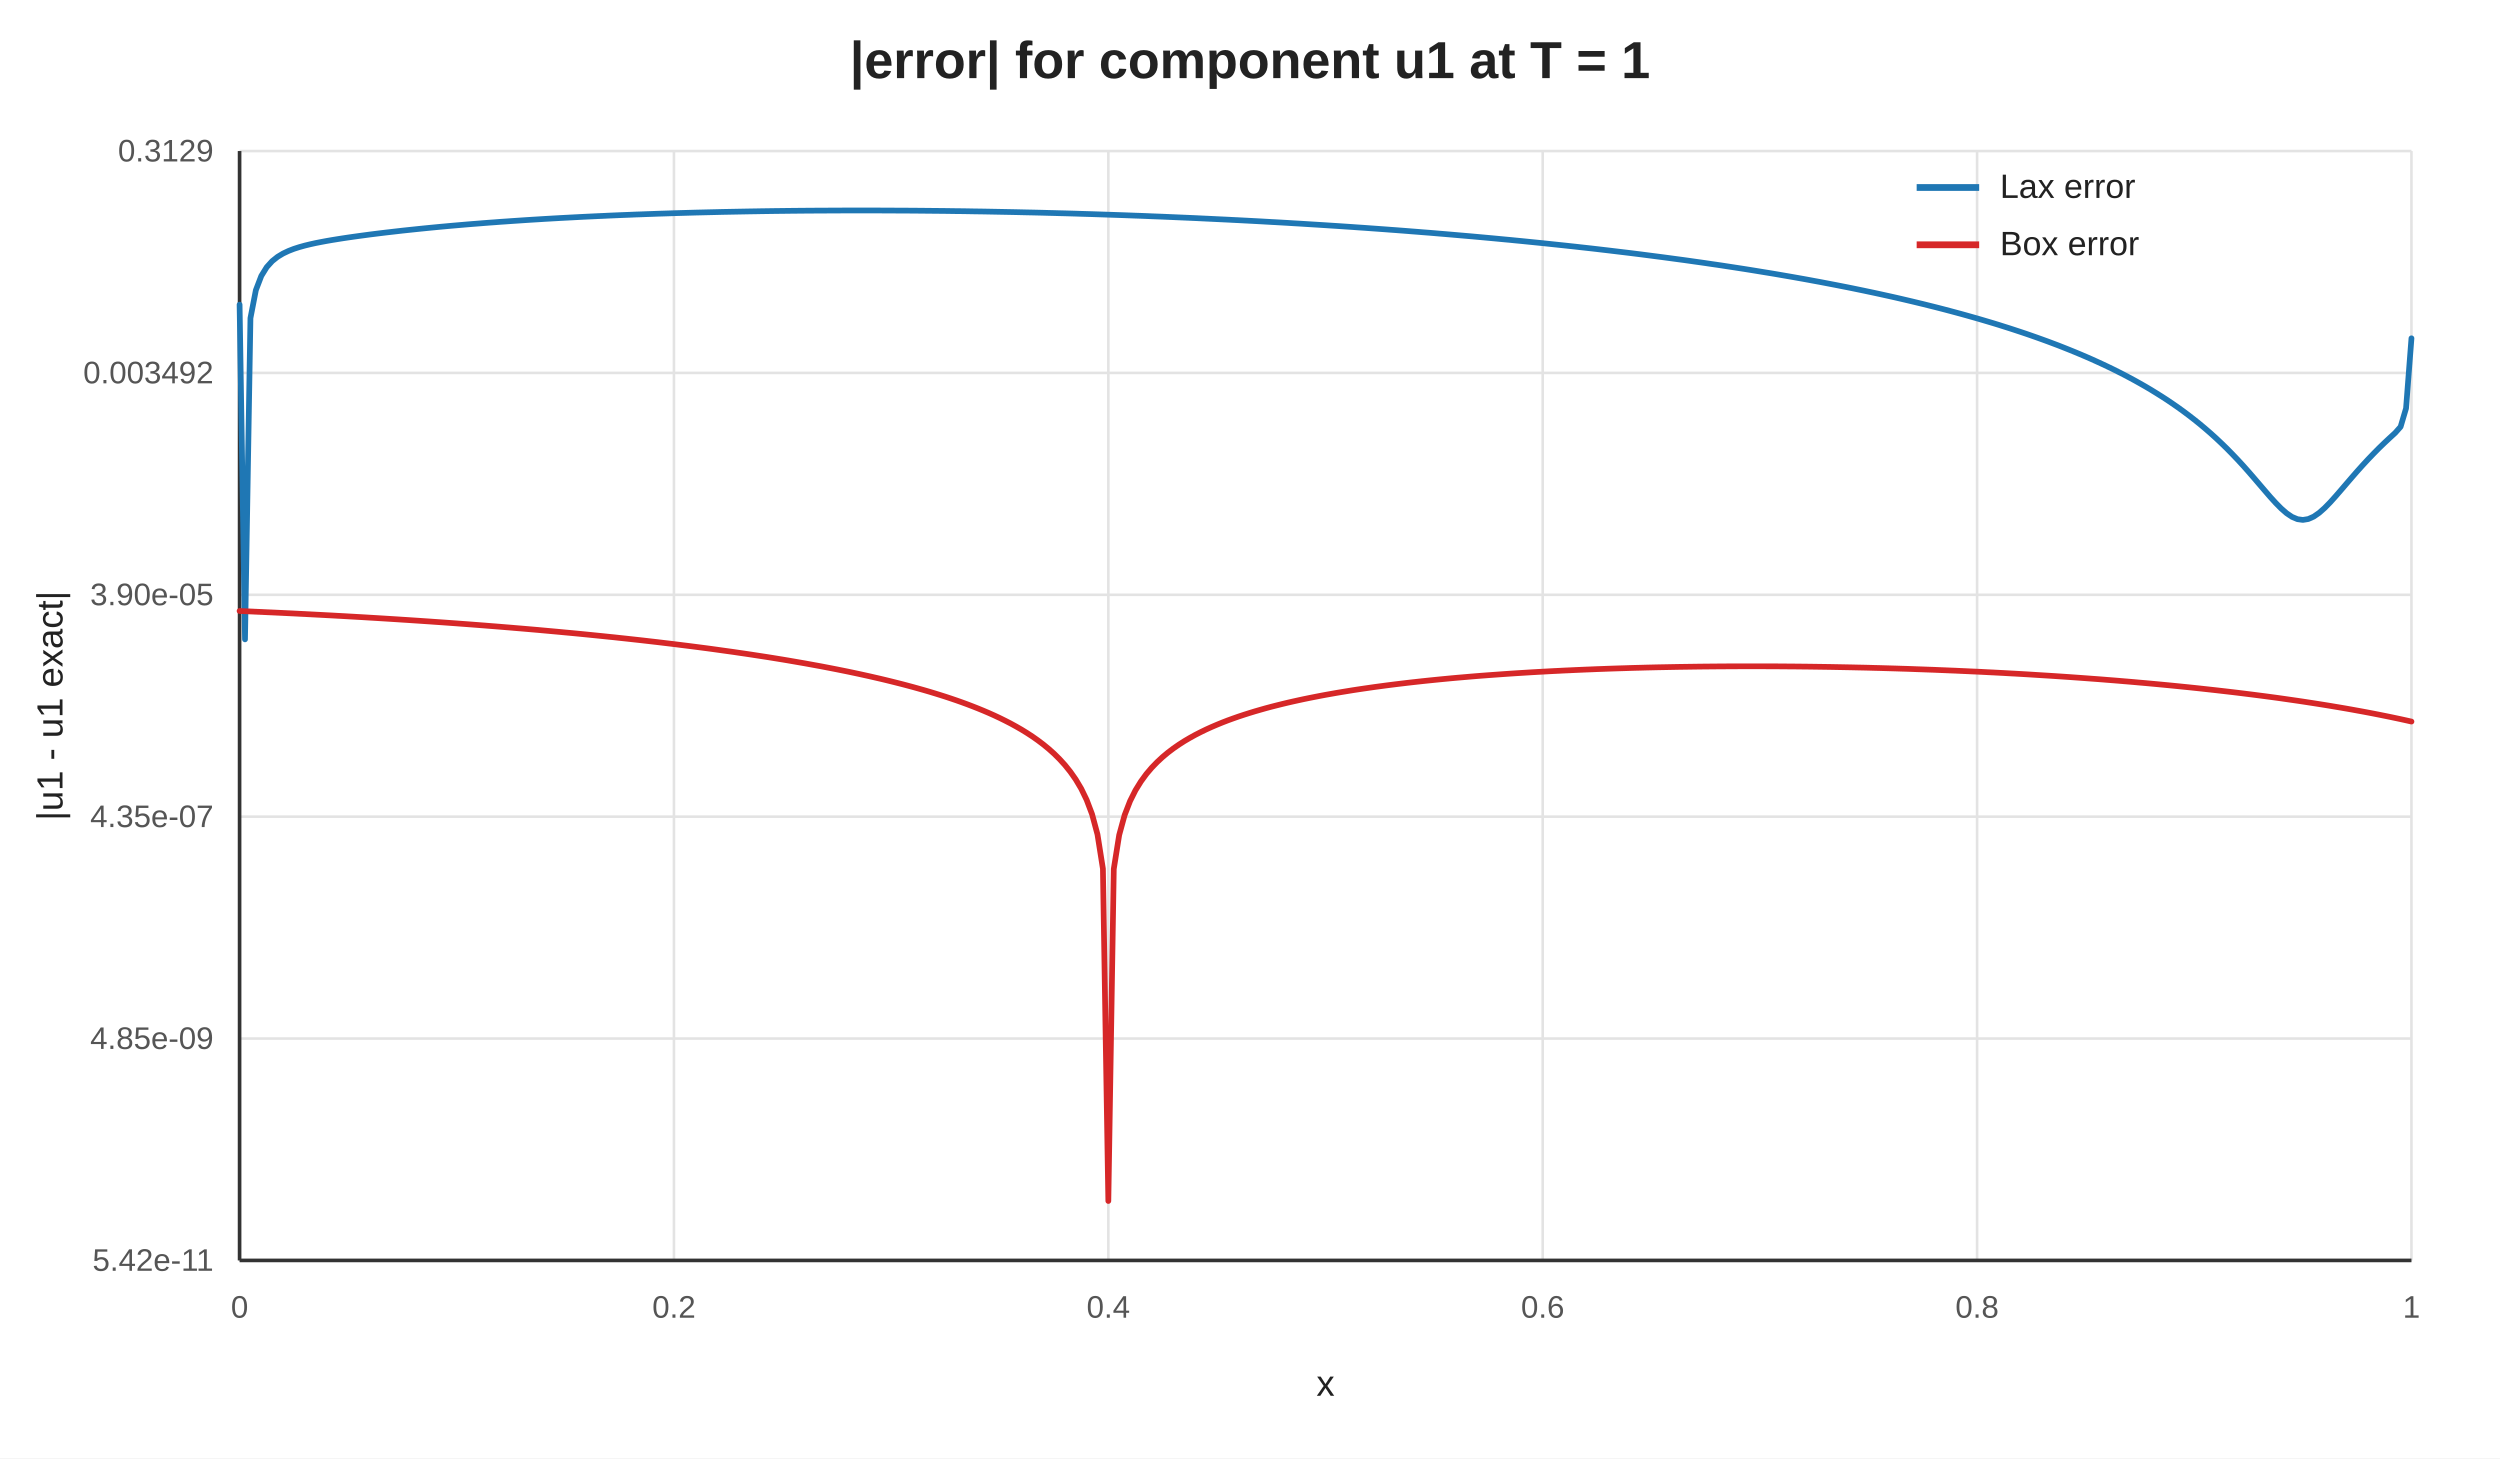
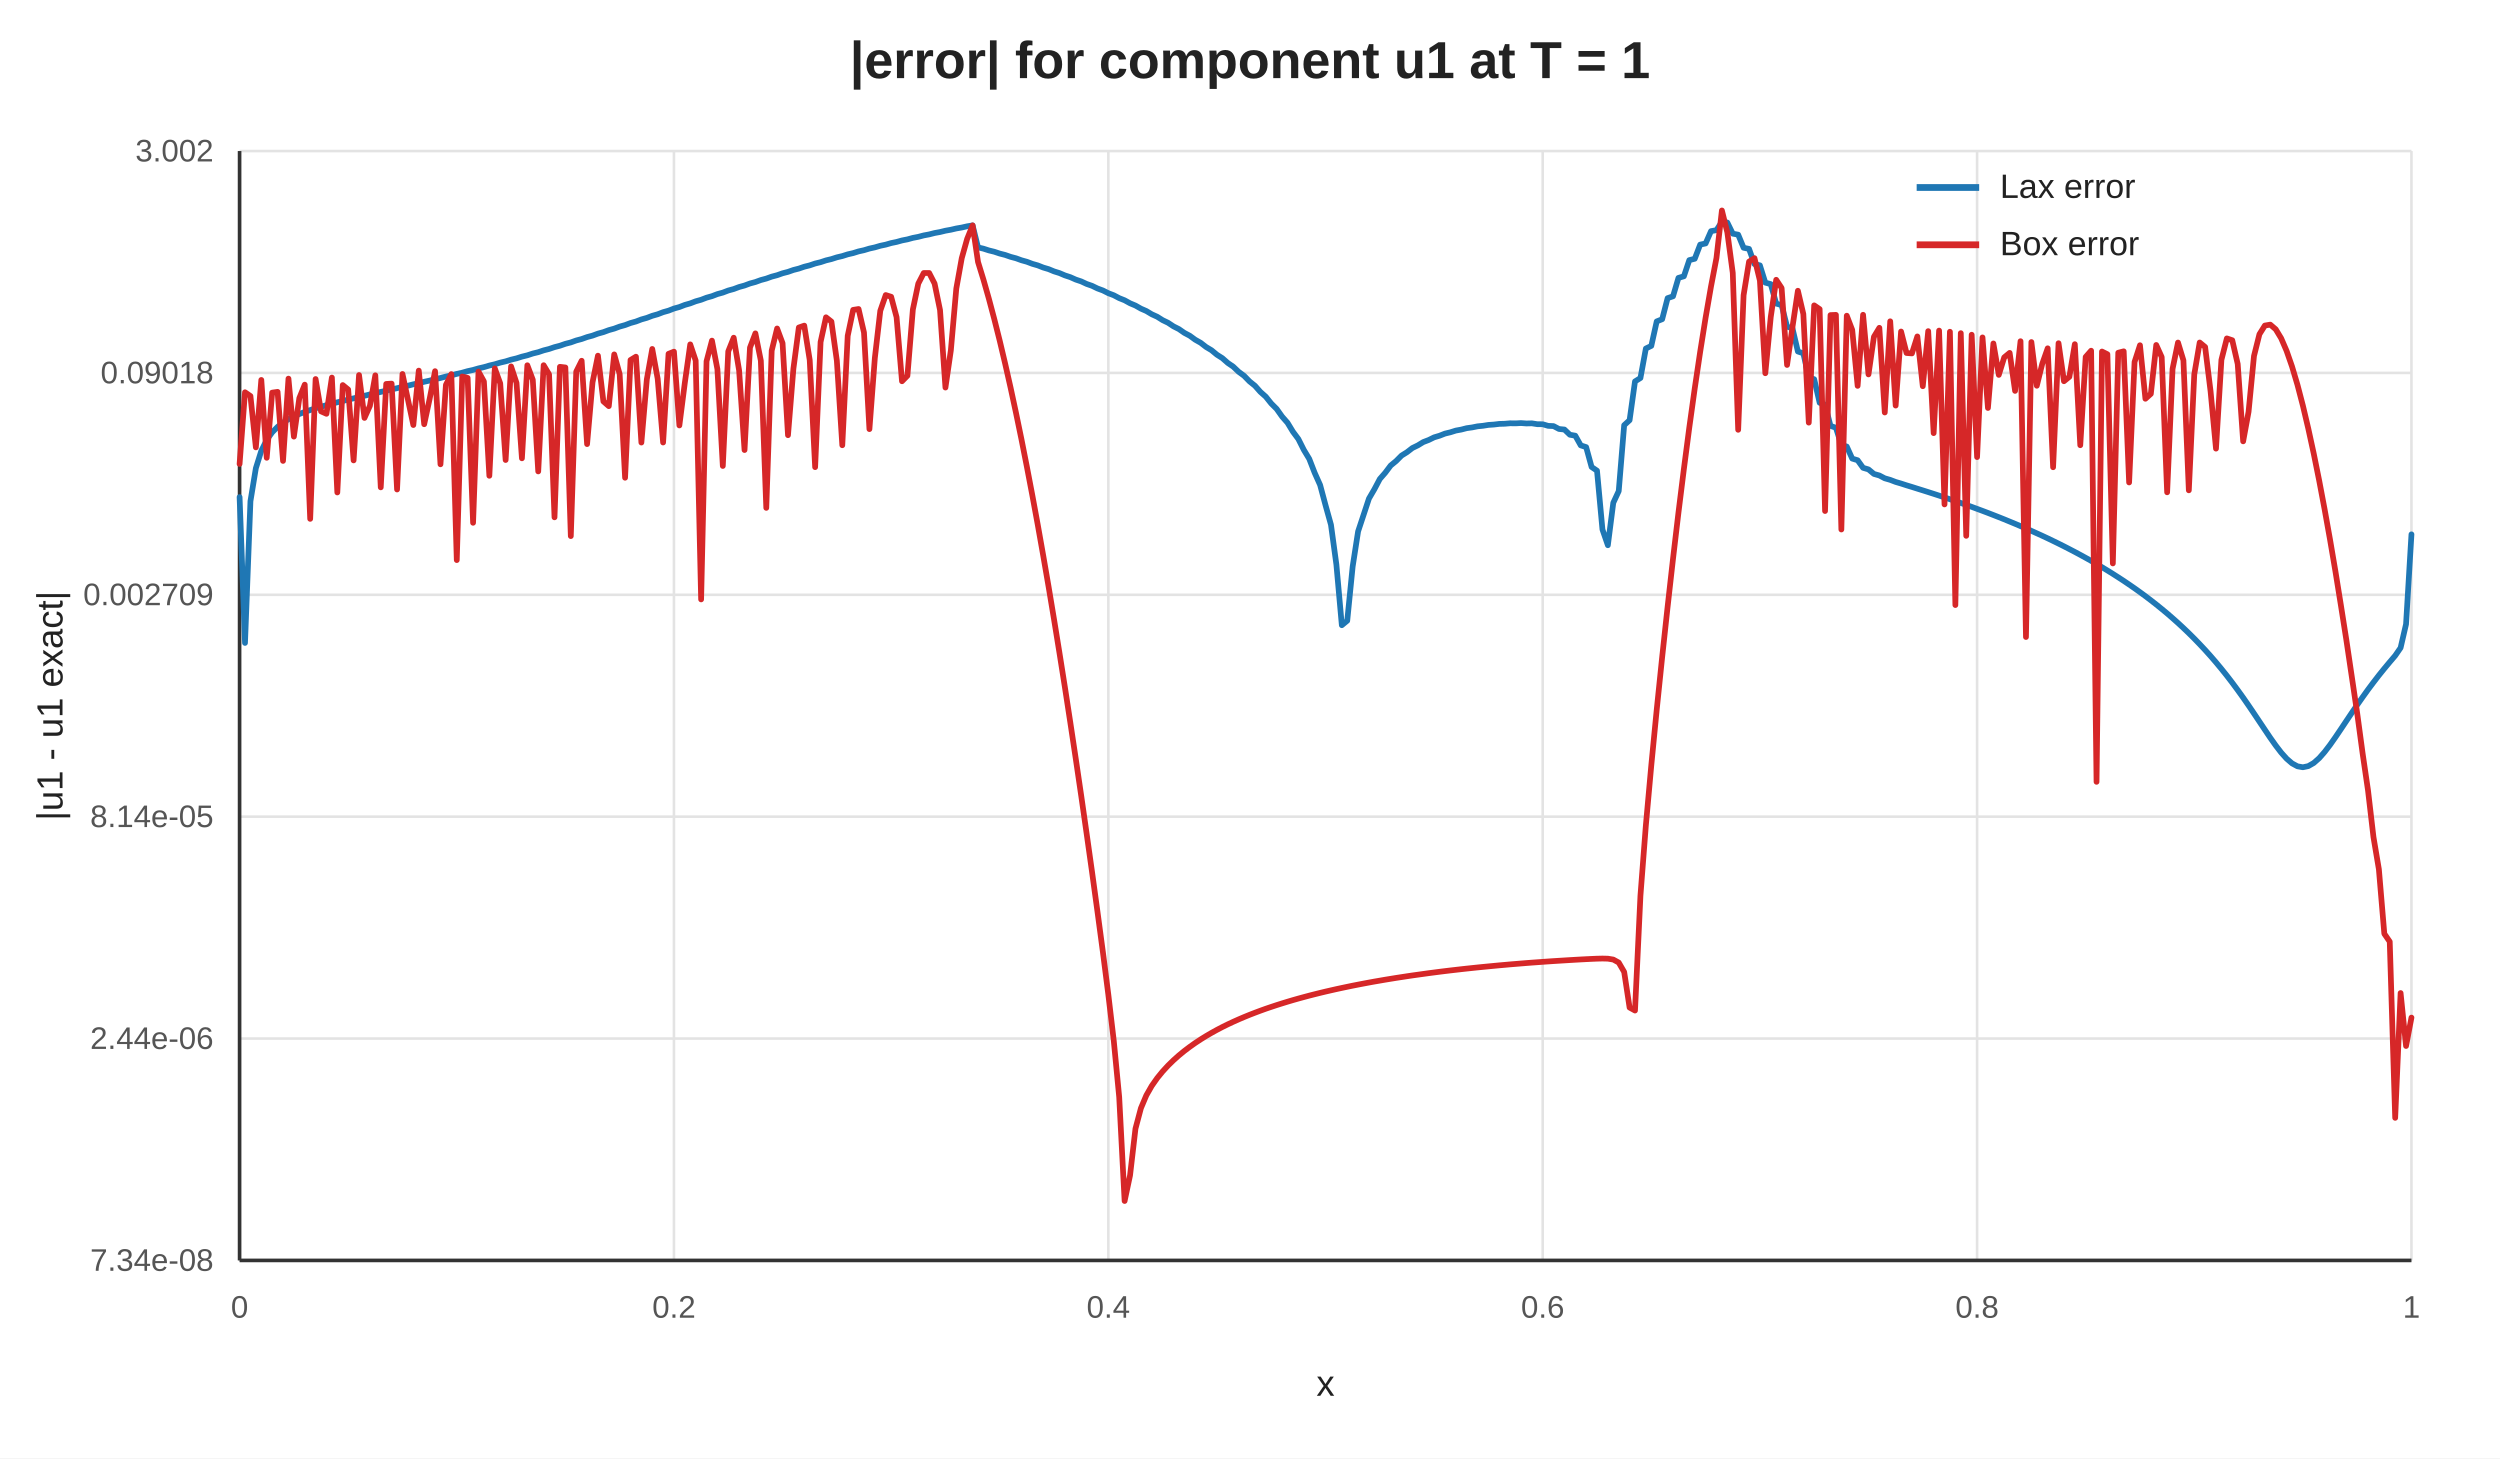
<svg xmlns="http://www.w3.org/2000/svg" width="960" height="560" viewBox="0 0 960 560">
  <style>
text { font-family: Arial, Helvetica, sans-serif; fill: #222; }
.title { font-size: 20px; font-weight: 700; }
.axis-label { font-size: 14px; }
.tick { font-size: 12px; fill: #555; }
.grid { stroke: #e3e3e3; stroke-width: 1; }
.axis { stroke: #333; stroke-width: 1.4; }
.legend { font-size: 13px; }
</style>
  <rect width="100%" height="100%" fill="white" />
  <text class="title" x="480.0" y="30" text-anchor="middle">|error| for component u1 at T = 1</text>
  <line class="grid" x1="92.00" y1="58" x2="92.00" y2="484" />
  <text class="tick" x="92.00" y="506" text-anchor="middle">0</text>
  <line class="grid" x1="258.80" y1="58" x2="258.80" y2="484" />
  <text class="tick" x="258.80" y="506" text-anchor="middle">0.2</text>
  <line class="grid" x1="425.60" y1="58" x2="425.60" y2="484" />
  <text class="tick" x="425.60" y="506" text-anchor="middle">0.4</text>
  <line class="grid" x1="592.40" y1="58" x2="592.40" y2="484" />
  <text class="tick" x="592.40" y="506" text-anchor="middle">0.6</text>
  <line class="grid" x1="759.20" y1="58" x2="759.20" y2="484" />
  <text class="tick" x="759.20" y="506" text-anchor="middle">0.8</text>
  <line class="grid" x1="926.00" y1="58" x2="926.00" y2="484" />
  <text class="tick" x="926.00" y="506" text-anchor="middle">1</text>
  <line class="grid" x1="92" y1="484.00" x2="926" y2="484.00" />
-   <text class="tick" x="82" y="488.00" text-anchor="end">5.42e-11</text>
+   <text class="tick" x="82" y="488.00" text-anchor="end">7.34e-08</text>
  <line class="grid" x1="92" y1="398.80" x2="926" y2="398.80" />
-   <text class="tick" x="82" y="402.80" text-anchor="end">4.85e-09</text>
+   <text class="tick" x="82" y="402.80" text-anchor="end">2.44e-06</text>
  <line class="grid" x1="92" y1="313.60" x2="926" y2="313.60" />
-   <text class="tick" x="82" y="317.60" text-anchor="end">4.35e-07</text>
+   <text class="tick" x="82" y="317.60" text-anchor="end">8.14e-05</text>
  <line class="grid" x1="92" y1="228.40" x2="926" y2="228.40" />
-   <text class="tick" x="82" y="232.40" text-anchor="end">3.90e-05</text>
+   <text class="tick" x="82" y="232.40" text-anchor="end">0.002709</text>
  <line class="grid" x1="92" y1="143.20" x2="926" y2="143.20" />
-   <text class="tick" x="82" y="147.20" text-anchor="end">0.003492</text>
+   <text class="tick" x="82" y="147.20" text-anchor="end">0.09018</text>
  <line class="grid" x1="92" y1="58.00" x2="926" y2="58.00" />
-   <text class="tick" x="82" y="62.00" text-anchor="end">0.3129</text>
+   <text class="tick" x="82" y="62.00" text-anchor="end">3.002</text>
  <line class="axis" x1="92" y1="484" x2="926" y2="484" />
  <line class="axis" x1="92" y1="58" x2="92" y2="484" />
  <text class="axis-label" x="509.0" y="536" text-anchor="middle">x</text>
  <text class="axis-label" transform="translate(24,271.0) rotate(-90)" text-anchor="middle">|u1 - u1 exact|</text>
-   <polyline points="92.00,116.98 94.08,245.51 96.17,122.17 98.25,111.42 100.34,105.96 102.42,102.59 104.51,100.28 106.59,98.62 108.68,97.36 110.77,96.37 112.85,95.56 114.94,94.89 117.02,94.31 119.11,93.80 121.19,93.34 123.28,92.93 125.36,92.54 127.44,92.18 129.53,91.84 131.62,91.51 133.70,91.20 135.78,90.90 137.87,90.61 139.96,90.33 142.04,90.05 144.12,89.79 146.21,89.53 148.30,89.28 150.38,89.04 152.47,88.80 154.55,88.56 156.63,88.34 158.72,88.12 160.81,87.90 162.89,87.69 164.98,87.48 167.06,87.28 169.14,87.08 171.23,86.89 173.31,86.70 175.40,86.52 177.49,86.34 179.57,86.16 181.66,85.99 183.74,85.83 185.82,85.66 187.91,85.50 190.00,85.35 192.08,85.19 194.16,85.05 196.25,84.90 198.34,84.76 200.42,84.62 202.50,84.48 204.59,84.35 206.68,84.22 208.76,84.09 210.84,83.97 212.93,83.85 215.01,83.73 217.10,83.62 219.19,83.51 221.27,83.40 223.35,83.29 225.44,83.19 227.53,83.09 229.61,82.99 231.70,82.90 233.78,82.80 235.86,82.71 237.95,82.62 240.03,82.54 242.12,82.46 244.20,82.37 246.29,82.30 248.38,82.22 250.46,82.15 252.55,82.07 254.63,82.01 256.72,81.94 258.80,81.87 260.88,81.81 262.97,81.75 265.05,81.69 267.14,81.63 269.23,81.58 271.31,81.53 273.39,81.48 275.48,81.43 277.56,81.38 279.65,81.34 281.74,81.30 283.82,81.26 285.90,81.22 287.99,81.18 290.07,81.15 292.16,81.11 294.25,81.08 296.33,81.05 298.41,81.02 300.50,81.00 302.59,80.97 304.67,80.95 306.75,80.93 308.84,80.91 310.93,80.90 313.01,80.88 315.10,80.87 317.18,80.86 319.26,80.85 321.35,80.84 323.44,80.83 325.52,80.83 327.61,80.82 329.69,80.82 331.77,80.82 333.86,80.82 335.94,80.83 338.03,80.83 340.12,80.84 342.20,80.85 344.28,80.86 346.37,80.87 348.45,80.88 350.54,80.89 352.62,80.91 354.71,80.93 356.80,80.95 358.88,80.97 360.97,80.99 363.05,81.01 365.13,81.04 367.22,81.07 369.31,81.09 371.39,81.12 373.48,81.16 375.56,81.19 377.65,81.22 379.73,81.26 381.81,81.30 383.90,81.34 385.98,81.38 388.07,81.42 390.15,81.46 392.24,81.51 394.32,81.56 396.41,81.60 398.50,81.65 400.58,81.70 402.67,81.76 404.75,81.81 406.83,81.87 408.92,81.92 411.00,81.98 413.09,82.04 415.18,82.11 417.26,82.17 419.35,82.23 421.43,82.30 423.52,82.37 425.60,82.44 427.69,82.51 429.77,82.58 431.85,82.65 433.94,82.73 436.02,82.81 438.11,82.88 440.19,82.96 442.28,83.05 444.37,83.13 446.45,83.21 448.53,83.30 450.62,83.39 452.70,83.48 454.79,83.57 456.88,83.66 458.96,83.75 461.05,83.85 463.13,83.95 465.22,84.05 467.30,84.15 469.38,84.25 471.47,84.35 473.56,84.46 475.64,84.56 477.73,84.67 479.81,84.78 481.90,84.89 483.98,85.00 486.06,85.12 488.15,85.24 490.23,85.35 492.32,85.47 494.40,85.59 496.49,85.72 498.57,85.84 500.66,85.97 502.75,86.10 504.83,86.23 506.92,86.36 509.00,86.49 511.09,86.63 513.17,86.76 515.26,86.90 517.34,87.04 519.42,87.18 521.51,87.33 523.60,87.47 525.68,87.62 527.76,87.77 529.85,87.92 531.93,88.07 534.02,88.23 536.11,88.38 538.19,88.54 540.27,88.70 542.36,88.87 544.44,89.03 546.53,89.20 548.62,89.36 550.70,89.53 552.78,89.71 554.87,89.88 556.95,90.06 559.04,90.24 561.12,90.42 563.21,90.60 565.30,90.78 567.38,90.97 569.47,91.16 571.55,91.35 573.63,91.54 575.72,91.74 577.81,91.94 579.89,92.13 581.98,92.34 584.06,92.54 586.14,92.75 588.23,92.96 590.32,93.17 592.40,93.38 594.49,93.60 596.57,93.82 598.65,94.04 600.74,94.26 602.83,94.49 604.91,94.71 607.00,94.95 609.08,95.18 611.17,95.41 613.25,95.65 615.34,95.90 617.42,96.14 619.50,96.39 621.59,96.64 623.68,96.89 625.76,97.14 627.84,97.40 629.93,97.66 632.01,97.93 634.10,98.20 636.18,98.47 638.27,98.74 640.36,99.02 642.44,99.30 644.52,99.58 646.61,99.86 648.69,100.15 650.78,100.45 652.87,100.74 654.95,101.04 657.03,101.35 659.12,101.65 661.21,101.96 663.29,102.28 665.38,102.60 667.46,102.92 669.54,103.24 671.63,103.57 673.72,103.91 675.80,104.25 677.88,104.59 679.97,104.93 682.06,105.28 684.14,105.64 686.23,106.00 688.31,106.36 690.39,106.73 692.48,107.10 694.57,107.48 696.65,107.87 698.74,108.25 700.82,108.65 702.91,109.05 704.99,109.45 707.08,109.86 709.16,110.27 711.25,110.69 713.33,111.12 715.42,111.55 717.50,111.99 719.59,112.43 721.67,112.88 723.75,113.34 725.84,113.80 727.93,114.27 730.01,114.75 732.10,115.24 734.18,115.73 736.26,116.23 738.35,116.73 740.43,117.25 742.52,117.77 744.61,118.30 746.69,118.84 748.77,119.39 750.86,119.95 752.94,120.51 755.03,121.09 757.12,121.68 759.20,122.27 761.28,122.88 763.37,123.50 765.46,124.12 767.54,124.76 769.62,125.42 771.71,126.08 773.79,126.76 775.88,127.45 777.97,128.15 780.05,128.87 782.13,129.60 784.22,130.35 786.31,131.11 788.39,131.89 790.48,132.68 792.56,133.50 794.64,134.33 796.73,135.18 798.82,136.05 800.90,136.94 802.99,137.85 805.07,138.79 807.16,139.75 809.24,140.73 811.33,141.74 813.41,142.78 815.50,143.84 817.58,144.94 819.67,146.07 821.75,147.23 823.84,148.42 825.92,149.65 828.00,150.93 830.09,152.24 832.18,153.59 834.26,155.00 836.35,156.45 838.43,157.95 840.51,159.51 842.60,161.13 844.68,162.80 846.77,164.55 848.86,166.36 850.94,168.24 853.02,170.20 855.11,172.23 857.19,174.35 859.28,176.54 861.37,178.81 863.45,181.15 865.53,183.55 867.62,185.99 869.71,188.43 871.79,190.84 873.88,193.14 875.96,195.25 878.04,197.07 880.13,198.48 882.22,199.36 884.30,199.65 886.38,199.31 888.47,198.38 890.56,196.93 892.64,195.09 894.73,192.96 896.81,190.65 898.89,188.25 900.98,185.81 903.07,183.38 905.15,180.99 907.24,178.66 909.32,176.41 911.41,174.23 913.49,172.12 915.58,170.10 917.66,168.15 919.75,166.23 921.83,163.88 923.92,156.81 926.00,129.91" fill="none" stroke="#1f77b4" stroke-width="2.2" stroke-linecap="round" stroke-linejoin="round" />
-   <polyline points="92.00,234.62 94.08,234.71 96.17,234.80 98.25,234.90 100.34,234.99 102.42,235.09 104.51,235.18 106.59,235.28 108.68,235.38 110.77,235.48 112.85,235.58 114.94,235.69 117.02,235.79 119.11,235.90 121.19,236.01 123.28,236.12 125.36,236.23 127.44,236.34 129.53,236.46 131.62,236.57 133.70,236.69 135.78,236.81 137.87,236.93 139.96,237.05 142.04,237.18 144.12,237.30 146.21,237.43 148.30,237.56 150.38,237.69 152.47,237.82 154.55,237.96 156.63,238.09 158.72,238.23 160.81,238.37 162.89,238.51 164.98,238.65 167.06,238.80 169.14,238.94 171.23,239.09 173.31,239.24 175.40,239.39 177.49,239.55 179.57,239.70 181.66,239.86 183.74,240.02 185.82,240.18 187.91,240.35 190.00,240.51 192.08,240.68 194.16,240.85 196.25,241.02 198.34,241.20 200.42,241.37 202.50,241.55 204.59,241.73 206.68,241.91 208.76,242.10 210.84,242.29 212.93,242.48 215.01,242.67 217.10,242.87 219.19,243.06 221.27,243.26 223.35,243.46 225.44,243.67 227.53,243.88 229.61,244.09 231.70,244.30 233.78,244.52 235.86,244.73 237.95,244.96 240.03,245.18 242.12,245.41 244.20,245.64 246.29,245.87 248.38,246.11 250.46,246.35 252.55,246.59 254.63,246.84 256.72,247.09 258.80,247.34 260.88,247.60 262.97,247.86 265.05,248.12 267.14,248.39 269.23,248.66 271.31,248.93 273.39,249.21 275.48,249.50 277.56,249.79 279.65,250.08 281.74,250.37 283.82,250.68 285.90,250.98 287.99,251.29 290.07,251.61 292.16,251.93 294.25,252.25 296.33,252.58 298.41,252.92 300.50,253.26 302.59,253.61 304.67,253.97 306.75,254.33 308.84,254.69 310.93,255.07 313.01,255.45 315.10,255.83 317.18,256.23 319.26,256.63 321.35,257.04 323.44,257.46 325.52,257.88 327.61,258.32 329.69,258.76 331.77,259.22 333.86,259.68 335.94,260.16 338.03,260.64 340.12,261.14 342.20,261.65 344.28,262.17 346.37,262.70 348.45,263.25 350.54,263.81 352.62,264.39 354.71,264.98 356.80,265.59 358.88,266.22 360.97,266.87 363.05,267.53 365.13,268.22 367.22,268.93 369.31,269.67 371.39,270.43 373.48,271.23 375.56,272.05 377.65,272.91 379.73,273.80 381.81,274.73 383.90,275.71 385.98,276.74 388.07,277.81 390.15,278.95 392.24,280.15 394.32,281.43 396.41,282.79 398.50,284.26 400.58,285.83 402.67,287.54 404.75,289.40 406.83,291.46 408.92,293.75 411.00,296.34 413.09,299.32 415.18,302.84 417.26,307.13 419.35,312.65 421.43,320.40 423.52,333.61 425.60,461.18 427.69,333.69 429.77,320.63 431.85,313.02 433.94,307.63 436.02,303.47 438.11,300.09 440.19,297.23 442.28,294.77 444.37,292.61 446.45,290.68 448.53,288.95 450.62,287.37 452.70,285.93 454.79,284.59 456.88,283.36 458.96,282.21 461.05,281.14 463.13,280.13 465.22,279.18 467.30,278.29 469.38,277.44 471.47,276.63 473.56,275.87 475.64,275.14 477.73,274.45 479.81,273.79 481.90,273.15 483.98,272.55 486.06,271.96 488.15,271.40 490.23,270.87 492.32,270.35 494.40,269.85 496.49,269.37 498.57,268.91 500.66,268.46 502.75,268.03 504.83,267.62 506.92,267.21 509.00,266.82 511.09,266.45 513.17,266.08 515.26,265.73 517.34,265.39 519.42,265.05 521.51,264.73 523.60,264.42 525.68,264.12 527.76,263.82 529.85,263.54 531.93,263.26 534.02,262.99 536.11,262.73 538.19,262.48 540.27,262.23 542.36,261.99 544.44,261.76 546.53,261.53 548.62,261.31 550.70,261.10 552.78,260.89 554.87,260.69 556.95,260.49 559.04,260.30 561.12,260.12 563.21,259.94 565.30,259.76 567.38,259.59 569.47,259.43 571.55,259.27 573.63,259.12 575.72,258.97 577.81,258.82 579.89,258.68 581.98,258.54 584.06,258.41 586.14,258.28 588.23,258.15 590.32,258.03 592.40,257.92 594.49,257.80 596.57,257.69 598.65,257.59 600.74,257.48 602.83,257.39 604.91,257.29 607.00,257.20 609.08,257.11 611.17,257.03 613.25,256.94 615.34,256.87 617.42,256.79 619.50,256.72 621.59,256.65 623.68,256.59 625.76,256.52 627.84,256.46 629.93,256.41 632.01,256.35 634.10,256.30 636.18,256.25 638.27,256.21 640.36,256.17 642.44,256.13 644.52,256.09 646.61,256.06 648.69,256.03 650.78,256.00 652.87,255.97 654.95,255.95 657.03,255.93 659.12,255.91 661.21,255.90 663.29,255.88 665.38,255.87 667.46,255.86 669.54,255.86 671.63,255.86 673.72,255.86 675.80,255.86 677.88,255.86 679.97,255.87 682.06,255.88 684.14,255.89 686.23,255.91 688.31,255.93 690.39,255.94 692.48,255.97 694.57,255.99 696.65,256.02 698.74,256.05 700.82,256.08 702.91,256.11 704.99,256.15 707.08,256.19 709.16,256.23 711.25,256.27 713.33,256.32 715.42,256.36 717.50,256.41 719.59,256.47 721.67,256.52 723.75,256.58 725.84,256.64 727.93,256.70 730.01,256.77 732.10,256.83 734.18,256.90 736.26,256.98 738.35,257.05 740.43,257.13 742.52,257.20 744.61,257.29 746.69,257.37 748.77,257.46 750.86,257.54 752.94,257.64 755.03,257.73 757.12,257.83 759.20,257.92 761.28,258.02 763.37,258.13 765.46,258.23 767.54,258.34 769.62,258.45 771.71,258.57 773.79,258.68 775.88,258.80 777.97,258.92 780.05,259.05 782.13,259.18 784.22,259.31 786.31,259.44 788.39,259.57 790.48,259.71 792.56,259.85 794.64,259.99 796.73,260.14 798.82,260.29 800.90,260.44 802.99,260.60 805.07,260.75 807.16,260.91 809.24,261.08 811.33,261.24 813.41,261.41 815.50,261.59 817.58,261.76 819.67,261.94 821.75,262.13 823.84,262.31 825.92,262.50 828.00,262.69 830.09,262.89 832.18,263.09 834.26,263.29 836.35,263.50 838.43,263.71 840.51,263.92 842.60,264.14 844.68,264.36 846.77,264.59 848.86,264.82 850.94,265.05 853.02,265.29 855.11,265.53 857.19,265.77 859.28,266.02 861.37,266.28 863.45,266.54 865.53,266.80 867.62,267.07 869.71,267.34 871.79,267.62 873.88,267.90 875.96,268.19 878.04,268.49 880.13,268.79 882.22,269.09 884.30,269.40 886.38,269.72 888.47,270.04 890.56,270.37 892.64,270.70 894.73,271.04 896.81,271.39 898.89,271.74 900.98,272.10 903.07,272.47 905.15,272.85 907.24,273.23 909.32,273.62 911.41,274.02 913.49,274.43 915.58,274.85 917.66,275.27 919.75,275.71 921.83,276.15 923.92,276.61 926.00,277.08" fill="none" stroke="#d62728" stroke-width="2.2" stroke-linecap="round" stroke-linejoin="round" />
+   <polyline points="92.00,190.89 94.08,246.89 96.17,192.46 98.25,179.79 100.34,173.11 102.42,168.93 104.51,166.02 106.59,163.91 108.68,162.27 110.77,160.98 112.85,159.89 114.94,158.99 117.02,158.17 119.11,157.47 121.19,156.78 123.28,156.19 125.36,155.58 127.44,155.05 129.53,154.48 131.62,153.98 133.70,153.44 135.78,152.97 137.87,152.44 139.96,151.98 142.04,151.46 144.12,151.00 146.21,150.49 148.30,150.04 150.38,149.52 152.47,149.07 154.55,148.55 156.63,148.11 158.72,147.58 160.81,147.13 162.89,146.60 164.98,146.15 167.06,145.60 169.14,145.15 171.23,144.59 173.31,144.14 175.40,143.57 177.49,143.11 179.57,142.52 181.66,142.06 183.74,141.46 185.82,140.98 187.91,140.37 190.00,139.88 192.08,139.25 194.16,138.76 196.25,138.11 198.34,137.61 200.42,136.95 202.50,136.44 204.59,135.75 206.68,135.24 208.76,134.54 210.84,134.01 212.93,133.30 215.01,132.76 217.10,132.03 219.19,131.49 221.27,130.74 223.35,130.19 225.44,129.44 227.53,128.88 229.61,128.11 231.70,127.54 233.78,126.77 235.86,126.19 237.95,125.41 240.03,124.83 242.12,124.04 244.20,123.46 246.29,122.66 248.38,122.07 250.46,121.27 252.55,120.68 254.63,119.88 256.72,119.29 258.80,118.48 260.88,117.90 262.97,117.09 265.05,116.50 267.14,115.70 269.23,115.11 271.31,114.31 273.39,113.73 275.48,112.93 277.56,112.36 279.65,111.56 281.74,110.99 283.82,110.21 285.90,109.64 287.99,108.86 290.07,108.30 292.16,107.54 294.25,106.98 296.33,106.23 298.41,105.68 300.50,104.94 302.59,104.40 304.67,103.67 306.75,103.14 308.84,102.42 310.93,101.90 313.01,101.19 315.10,100.68 317.18,99.99 319.26,99.49 321.35,98.82 323.44,98.33 325.52,97.67 327.61,97.19 329.69,96.54 331.77,96.08 333.86,95.45 335.94,94.99 338.03,94.38 340.12,93.94 342.20,93.34 344.28,92.91 346.37,92.33 348.45,91.92 350.54,91.35 352.62,90.95 354.71,90.40 356.80,90.01 358.88,89.48 360.97,89.10 363.05,88.59 365.13,88.22 367.22,87.73 369.31,87.37 371.39,86.90 373.48,86.55 375.56,95.00 377.65,95.49 379.73,96.16 381.81,96.67 383.90,97.37 385.98,97.90 388.07,98.63 390.15,99.18 392.24,99.94 394.32,100.52 396.41,101.31 398.50,101.91 400.58,102.73 402.67,103.35 404.75,104.21 406.83,104.86 408.92,105.75 411.00,106.43 413.09,107.36 415.18,108.06 417.26,109.03 419.35,109.76 421.43,110.77 423.52,111.54 425.60,112.59 427.69,113.38 429.77,114.48 431.85,115.31 433.94,116.46 436.02,117.33 438.11,118.52 440.19,119.43 442.28,120.68 444.37,121.63 446.45,122.94 448.53,123.94 450.62,125.32 452.70,126.37 454.79,127.82 456.88,128.93 458.96,130.45 461.05,131.63 463.13,133.24 465.22,134.49 467.30,136.21 469.38,137.53 471.47,139.37 473.56,140.80 475.64,142.77 477.73,144.31 479.81,146.45 481.90,148.13 483.98,150.48 486.06,152.33 488.15,154.94 490.23,157.02 492.32,159.97 494.40,162.34 496.49,165.78 498.57,168.58 500.66,172.74 502.75,176.21 504.83,181.56 506.92,186.23 509.00,193.99 511.09,201.50 513.17,216.78 515.26,240.08 517.34,238.36 519.42,217.56 521.51,204.06 523.60,197.75 525.68,191.45 527.76,187.88 529.85,183.93 531.93,181.54 534.02,178.76 536.11,177.04 538.19,174.95 540.27,173.65 542.36,172.04 544.44,171.03 546.53,169.76 548.62,168.96 550.70,167.94 552.78,167.32 554.87,166.50 556.95,166.00 559.04,165.34 561.12,164.96 563.21,164.42 565.30,164.13 567.38,163.71 569.47,163.50 571.55,163.17 573.63,163.03 575.72,162.78 577.81,162.72 579.89,162.54 581.98,162.57 584.06,162.46 586.14,162.61 588.23,162.56 590.32,162.89 592.40,162.91 594.49,163.53 596.57,163.62 598.65,164.73 600.74,164.94 602.83,166.94 604.91,167.30 607.00,171.02 609.08,171.69 611.17,179.32 613.25,180.74 615.34,203.33 617.42,209.37 619.50,193.08 621.59,188.58 623.68,163.27 625.76,161.36 627.84,146.46 629.93,145.16 632.01,133.83 634.10,132.82 636.18,123.42 638.27,122.58 640.36,114.49 642.44,113.78 644.52,106.71 646.61,106.10 648.69,99.89 650.78,99.37 652.87,93.93 654.95,93.49 657.03,88.76 659.12,88.38 661.21,85.13 663.29,85.45 665.38,89.73 667.46,90.11 669.54,95.14 671.63,95.57 673.72,101.40 675.80,101.89 677.88,108.54 679.97,109.09 682.06,116.57 684.14,117.17 686.23,125.44 688.31,126.09 690.39,134.98 692.48,135.68 694.57,144.90 696.65,145.62 698.74,154.66 700.82,155.39 702.91,163.54 704.99,164.25 707.08,170.80 709.16,171.47 711.25,176.10 713.33,176.73 715.42,179.64 717.50,180.25 719.59,181.99 721.67,182.58 723.75,183.67 725.84,184.27 727.93,185.07 730.01,185.68 732.10,186.36 734.18,186.99 736.26,187.65 738.35,188.30 740.43,188.96 742.52,189.63 744.61,190.31 746.69,191.00 748.77,191.70 750.86,192.42 752.94,193.14 755.03,193.88 757.12,194.63 759.20,195.40 761.28,196.17 763.37,196.96 765.46,197.77 767.54,198.59 769.62,199.42 771.71,200.28 773.79,201.14 775.88,202.03 777.97,202.93 780.05,203.85 782.13,204.79 784.22,205.74 786.31,206.72 788.39,207.72 790.48,208.74 792.56,209.78 794.64,210.85 796.73,211.94 798.82,213.06 800.90,214.20 802.99,215.37 805.07,216.57 807.16,217.80 809.24,219.06 811.33,220.36 813.41,221.69 815.50,223.05 817.58,224.46 819.67,225.90 821.75,227.39 823.84,228.92 825.92,230.50 828.00,232.13 830.09,233.82 832.18,235.56 834.26,237.36 836.35,239.22 838.43,241.15 840.51,243.14 842.60,245.22 844.68,247.37 846.77,249.60 848.86,251.93 850.94,254.34 853.02,256.85 855.11,259.46 857.19,262.17 859.28,264.99 861.37,267.90 863.45,270.90 865.53,273.97 867.62,277.10 869.71,280.23 871.79,283.32 873.88,286.27 875.96,288.98 878.04,291.31 880.13,293.12 882.22,294.26 884.30,294.63 886.38,294.19 888.47,292.99 890.56,291.14 892.64,288.77 894.73,286.04 896.81,283.08 898.89,280.00 900.98,276.87 903.07,273.75 905.15,270.69 907.24,267.71 909.32,264.81 911.41,262.02 913.49,259.32 915.58,256.73 917.66,254.23 919.75,251.77 921.83,248.75 923.92,239.68 926.00,205.19" fill="none" stroke="#1f77b4" stroke-width="2.2" stroke-linecap="round" stroke-linejoin="round" />
+   <polyline points="92.00,178.15 94.08,150.63 96.17,152.07 98.25,171.79 100.34,145.90 102.42,175.79 104.51,150.77 106.59,150.47 108.68,176.99 110.77,145.39 112.85,167.66 114.94,152.87 117.02,147.71 119.11,199.24 121.19,145.55 123.28,157.97 125.36,158.90 127.44,144.99 129.53,189.10 131.62,147.87 133.70,149.57 135.78,176.79 137.87,144.01 139.96,160.48 142.04,155.85 144.12,144.12 146.21,187.14 148.30,147.44 150.38,147.31 152.47,187.96 154.55,143.61 156.63,153.35 158.72,163.21 160.81,142.32 162.89,162.90 164.98,153.18 167.06,142.53 169.14,178.29 171.23,147.78 173.31,143.65 175.40,215.07 177.49,144.58 179.57,145.11 181.66,200.75 183.74,142.67 185.82,146.46 187.91,182.70 190.00,141.45 192.08,147.20 194.16,176.64 196.25,140.70 198.34,147.04 200.42,175.99 202.50,140.26 204.59,145.82 206.68,181.02 208.76,140.24 210.84,143.73 212.93,198.65 215.01,140.86 217.10,141.11 219.19,205.86 221.27,142.70 223.35,138.53 225.44,170.53 227.53,146.82 229.61,136.58 231.70,154.14 233.78,155.96 235.86,136.09 237.95,143.65 240.03,183.45 242.12,138.24 244.20,136.97 246.29,169.94 248.38,145.68 250.46,134.00 252.55,145.45 254.63,169.92 256.72,135.87 258.80,135.04 260.88,163.37 262.97,147.03 265.05,132.24 267.14,138.46 269.23,230.17 271.31,138.73 273.39,130.80 275.48,141.74 277.56,178.93 279.65,134.92 281.74,129.68 283.82,142.25 285.90,172.81 287.99,133.49 290.07,128.01 292.16,138.49 294.25,195.02 296.33,134.64 298.41,126.14 300.50,131.77 302.59,167.11 304.67,141.56 306.75,125.76 308.84,125.04 310.93,138.26 313.01,179.38 315.10,131.34 317.18,121.84 319.26,123.48 321.35,138.50 323.44,170.97 325.52,128.95 327.61,118.99 329.69,118.66 331.77,127.69 333.86,164.78 335.94,137.47 338.03,119.34 340.12,113.30 342.20,113.96 344.28,121.79 346.37,146.40 348.45,144.28 350.54,118.84 352.62,108.91 354.71,104.84 356.80,104.82 358.88,108.89 360.97,119.06 363.05,148.82 365.13,134.50 367.22,110.81 369.31,99.14 371.39,91.71 373.48,86.55 375.56,100.60 377.65,107.40 379.73,114.72 381.81,122.55 383.90,130.86 385.98,139.65 388.07,148.89 390.15,158.58 392.24,168.69 394.32,179.23 396.41,190.17 398.50,201.52 400.58,213.25 402.67,225.36 404.75,237.85 406.83,250.69 408.92,263.89 411.00,277.44 413.09,291.32 415.18,305.53 417.26,320.05 419.35,334.89 421.43,350.07 423.52,365.67 425.60,381.95 427.69,399.67 429.77,421.23 431.85,461.18 433.94,451.34 436.02,433.41 438.11,425.55 440.19,420.62 442.28,416.96 444.37,413.98 446.45,411.43 448.53,409.17 450.62,407.13 452.70,405.27 454.79,403.56 456.88,401.98 458.96,400.51 461.05,399.13 463.13,397.84 465.22,396.62 467.30,395.47 469.38,394.38 471.47,393.35 473.56,392.37 475.64,391.44 477.73,390.55 479.81,389.70 481.90,388.89 483.98,388.11 486.06,387.36 488.15,386.65 490.23,385.96 492.32,385.30 494.40,384.66 496.49,384.04 498.57,383.45 500.66,382.88 502.75,382.32 504.83,381.79 506.92,381.27 509.00,380.77 511.09,380.29 513.17,379.82 515.26,379.37 517.34,378.93 519.42,378.50 521.51,378.09 523.60,377.69 525.68,377.30 527.76,376.92 529.85,376.56 531.93,376.20 534.02,375.86 536.11,375.52 538.19,375.20 540.27,374.88 542.36,374.57 544.44,374.28 546.53,373.99 548.62,373.70 550.70,373.43 552.78,373.16 554.87,372.90 556.95,372.65 559.04,372.41 561.12,372.17 563.21,371.94 565.30,371.72 567.38,371.50 569.47,371.29 571.55,371.09 573.63,370.89 575.72,370.69 577.81,370.51 579.89,370.32 581.98,370.15 584.06,369.98 586.14,369.81 588.23,369.65 590.32,369.50 592.40,369.35 594.49,369.20 596.57,369.06 598.65,368.93 600.74,368.80 602.83,368.67 604.91,368.55 607.00,368.43 609.08,368.32 611.17,368.22 613.25,368.13 615.34,368.08 617.42,368.13 619.50,368.47 621.59,369.62 623.68,373.23 625.76,386.90 627.84,388.05 629.93,343.95 632.01,316.95 634.10,293.87 636.18,272.54 638.27,252.33 640.36,233.02 642.44,214.55 644.52,196.90 646.61,180.10 648.69,164.17 650.78,149.15 652.87,135.07 654.95,122.00 657.03,109.98 659.12,99.07 661.21,80.82 663.29,89.21 665.38,104.79 667.46,165.04 669.54,113.35 671.63,100.47 673.72,99.13 675.80,107.73 677.88,143.32 679.97,121.73 682.06,107.44 684.14,110.60 686.23,140.14 688.31,125.58 690.39,111.65 692.48,120.58 694.57,162.29 696.65,117.26 698.74,118.70 700.82,196.23 702.91,121.00 704.99,120.91 707.08,203.33 709.16,121.23 711.25,126.69 713.33,148.17 715.42,120.88 717.50,143.77 719.59,129.31 721.67,125.88 723.75,158.39 725.84,123.38 727.93,155.74 730.01,127.31 732.10,135.55 734.18,135.71 736.26,129.19 738.35,148.31 740.43,127.16 742.52,166.32 744.61,126.95 746.69,193.69 748.77,127.39 750.86,232.34 752.94,127.94 755.03,205.76 757.12,128.54 759.20,175.52 761.28,129.57 763.37,156.66 765.46,131.89 767.54,143.96 769.62,137.23 771.71,135.51 773.79,150.10 775.88,131.03 777.97,244.61 780.05,131.35 782.13,148.13 784.22,139.71 786.31,133.75 788.39,179.42 790.48,131.80 792.56,146.39 794.64,144.69 796.73,132.17 798.82,170.96 800.90,137.05 802.99,134.67 805.07,300.22 807.16,134.99 809.24,136.03 811.33,216.35 813.41,135.45 815.50,134.91 817.58,185.26 819.67,138.99 821.75,132.57 823.84,153.12 825.92,151.24 828.00,132.47 830.09,137.11 832.18,189.04 834.26,141.66 836.35,131.54 838.43,138.37 840.51,188.28 842.60,143.78 844.68,131.52 846.77,133.24 848.86,150.27 850.94,172.27 853.02,138.19 855.11,129.95 857.19,130.65 859.28,139.77 861.37,169.47 863.45,158.11 865.53,136.71 867.62,128.35 869.71,125.01 871.79,124.66 873.88,126.45 875.96,129.89 878.04,134.71 880.13,140.71 882.22,147.75 884.30,155.73 886.38,164.56 888.47,174.16 890.56,184.51 892.64,195.52 894.73,207.20 896.81,219.43 898.89,232.33 900.98,245.61 903.07,259.71 905.15,273.78 907.24,289.28 909.32,303.52 911.41,321.44 913.49,333.78 915.58,358.57 917.66,361.59 919.75,429.25 921.83,381.33 923.92,401.66 926.00,390.76" fill="none" stroke="#d62728" stroke-width="2.2" stroke-linecap="round" stroke-linejoin="round" />
  <line x1="736" y1="72" x2="760" y2="72" stroke="#1f77b4" stroke-width="2.6" />
  <text class="legend" x="768" y="76" text-anchor="start">Lax error</text>
  <line x1="736" y1="94" x2="760" y2="94" stroke="#d62728" stroke-width="2.6" />
  <text class="legend" x="768" y="98" text-anchor="start">Box error</text>
</svg>
